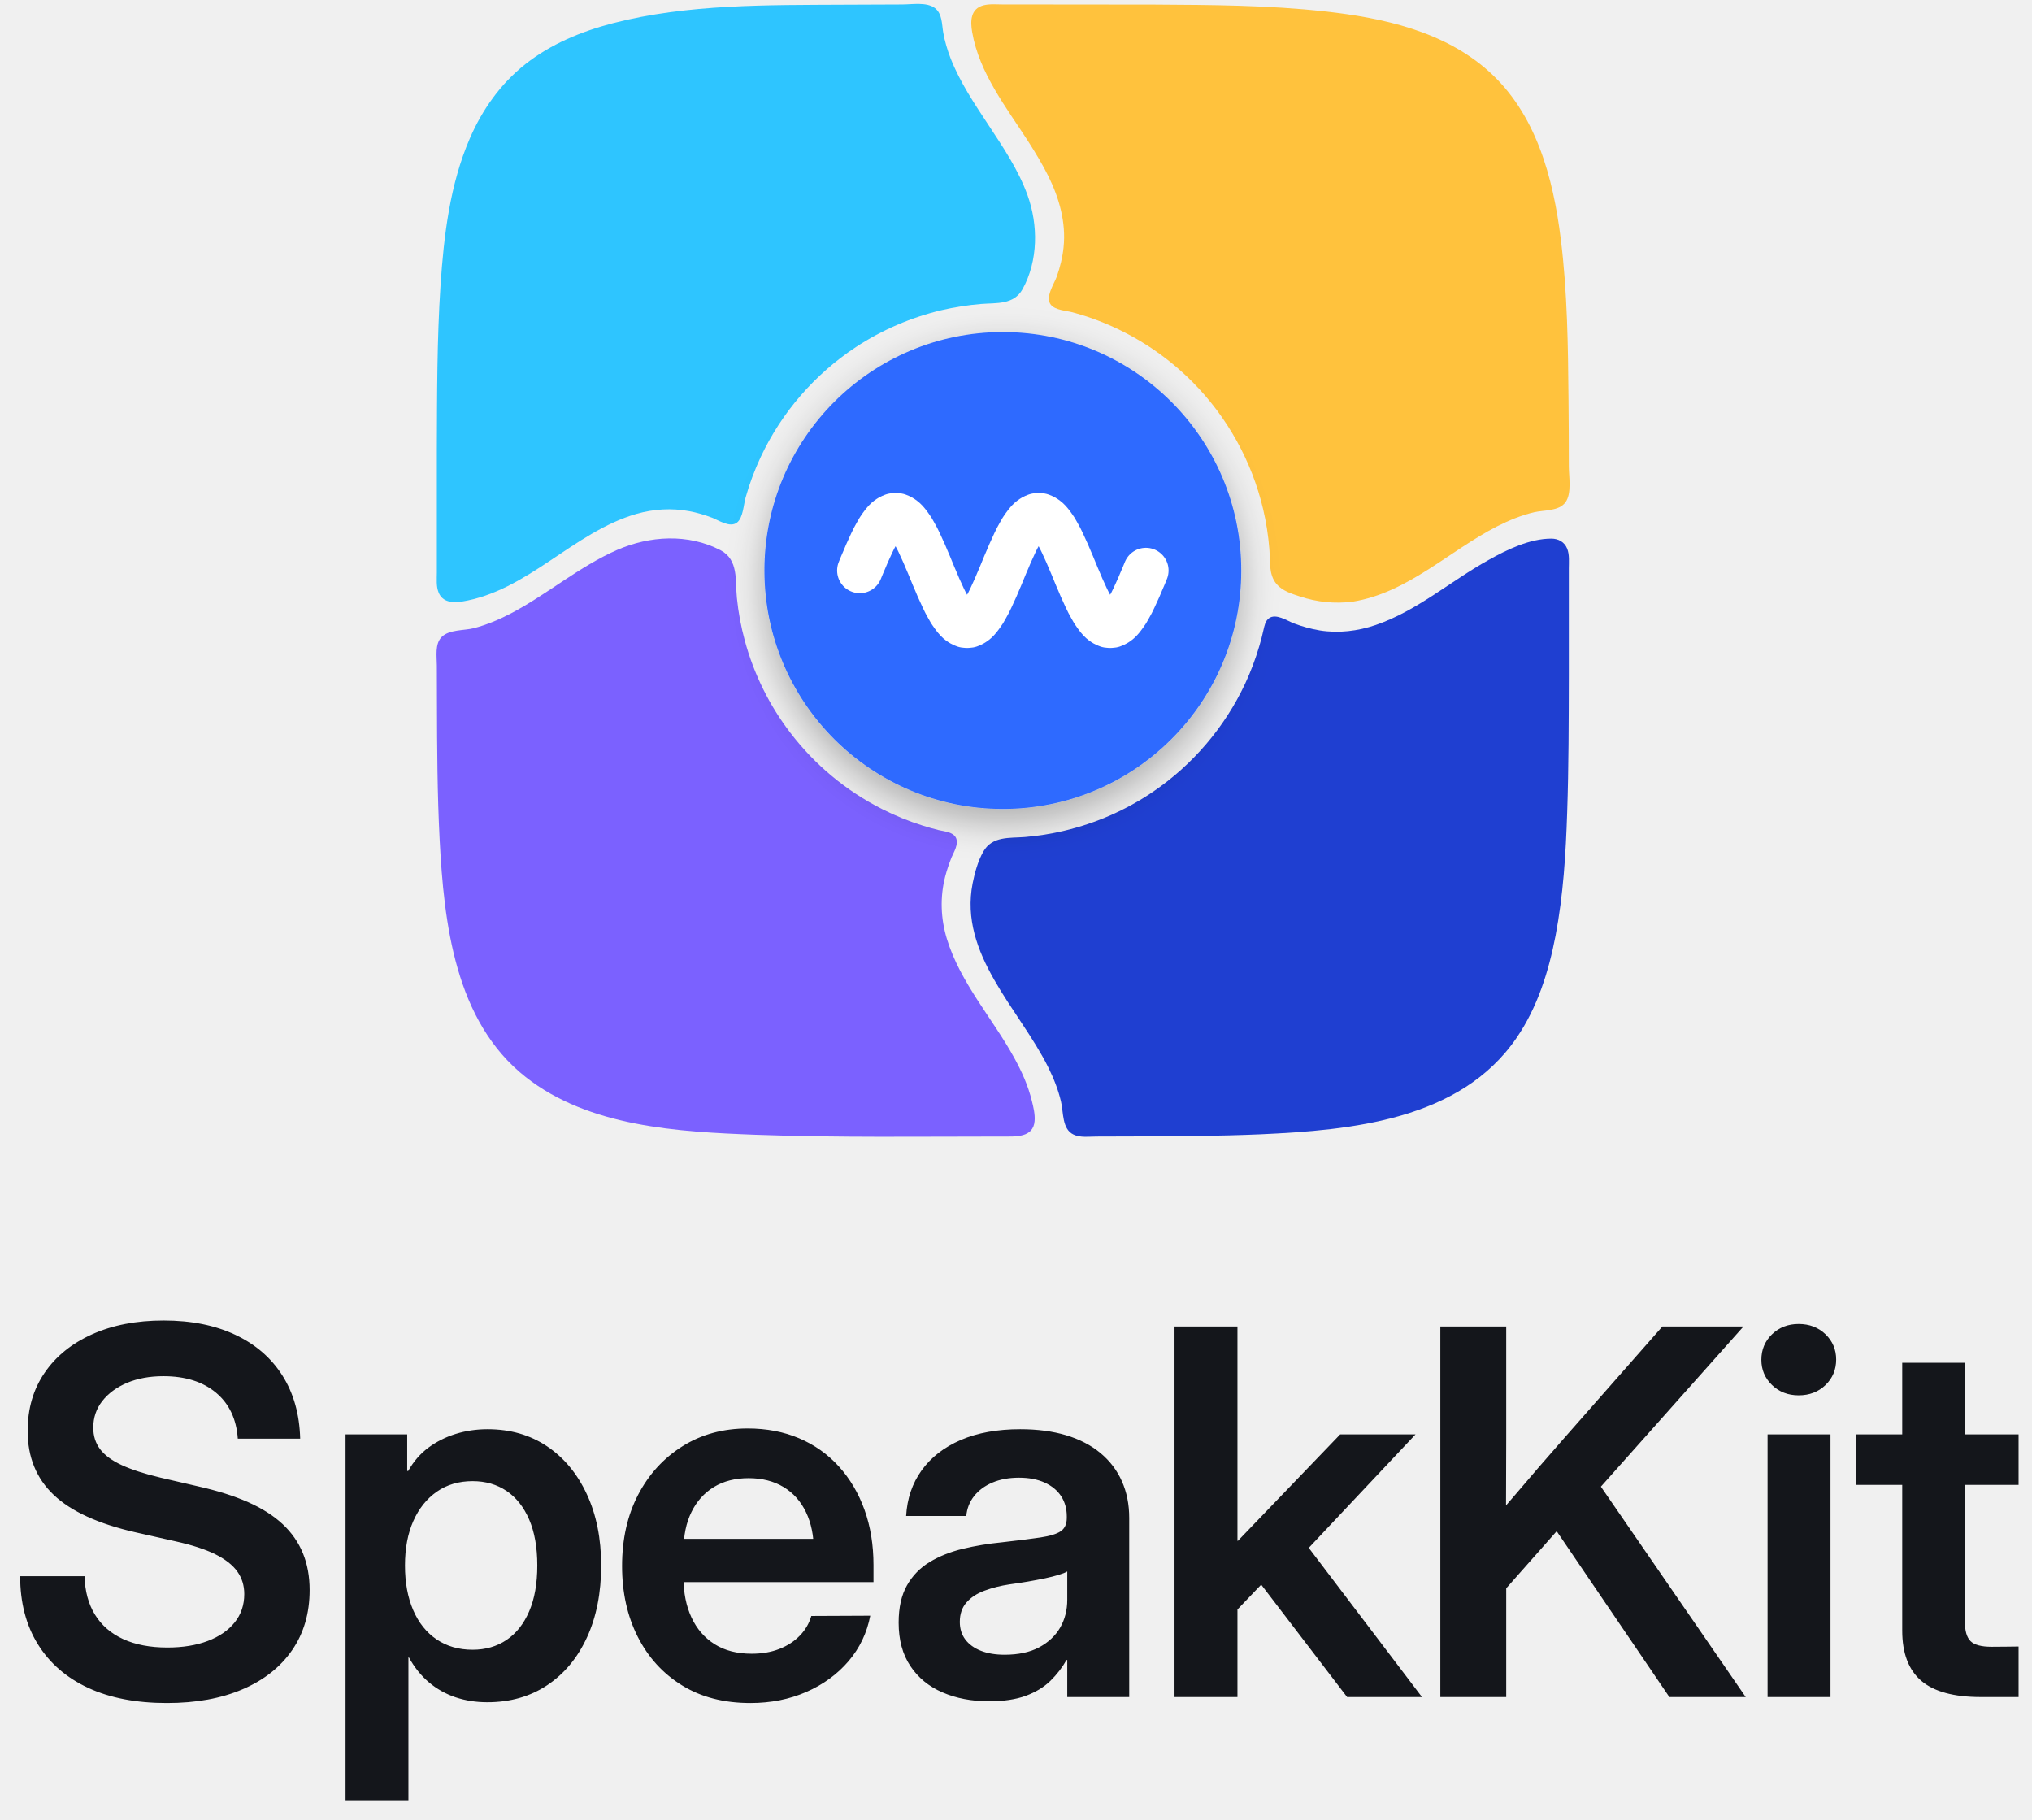
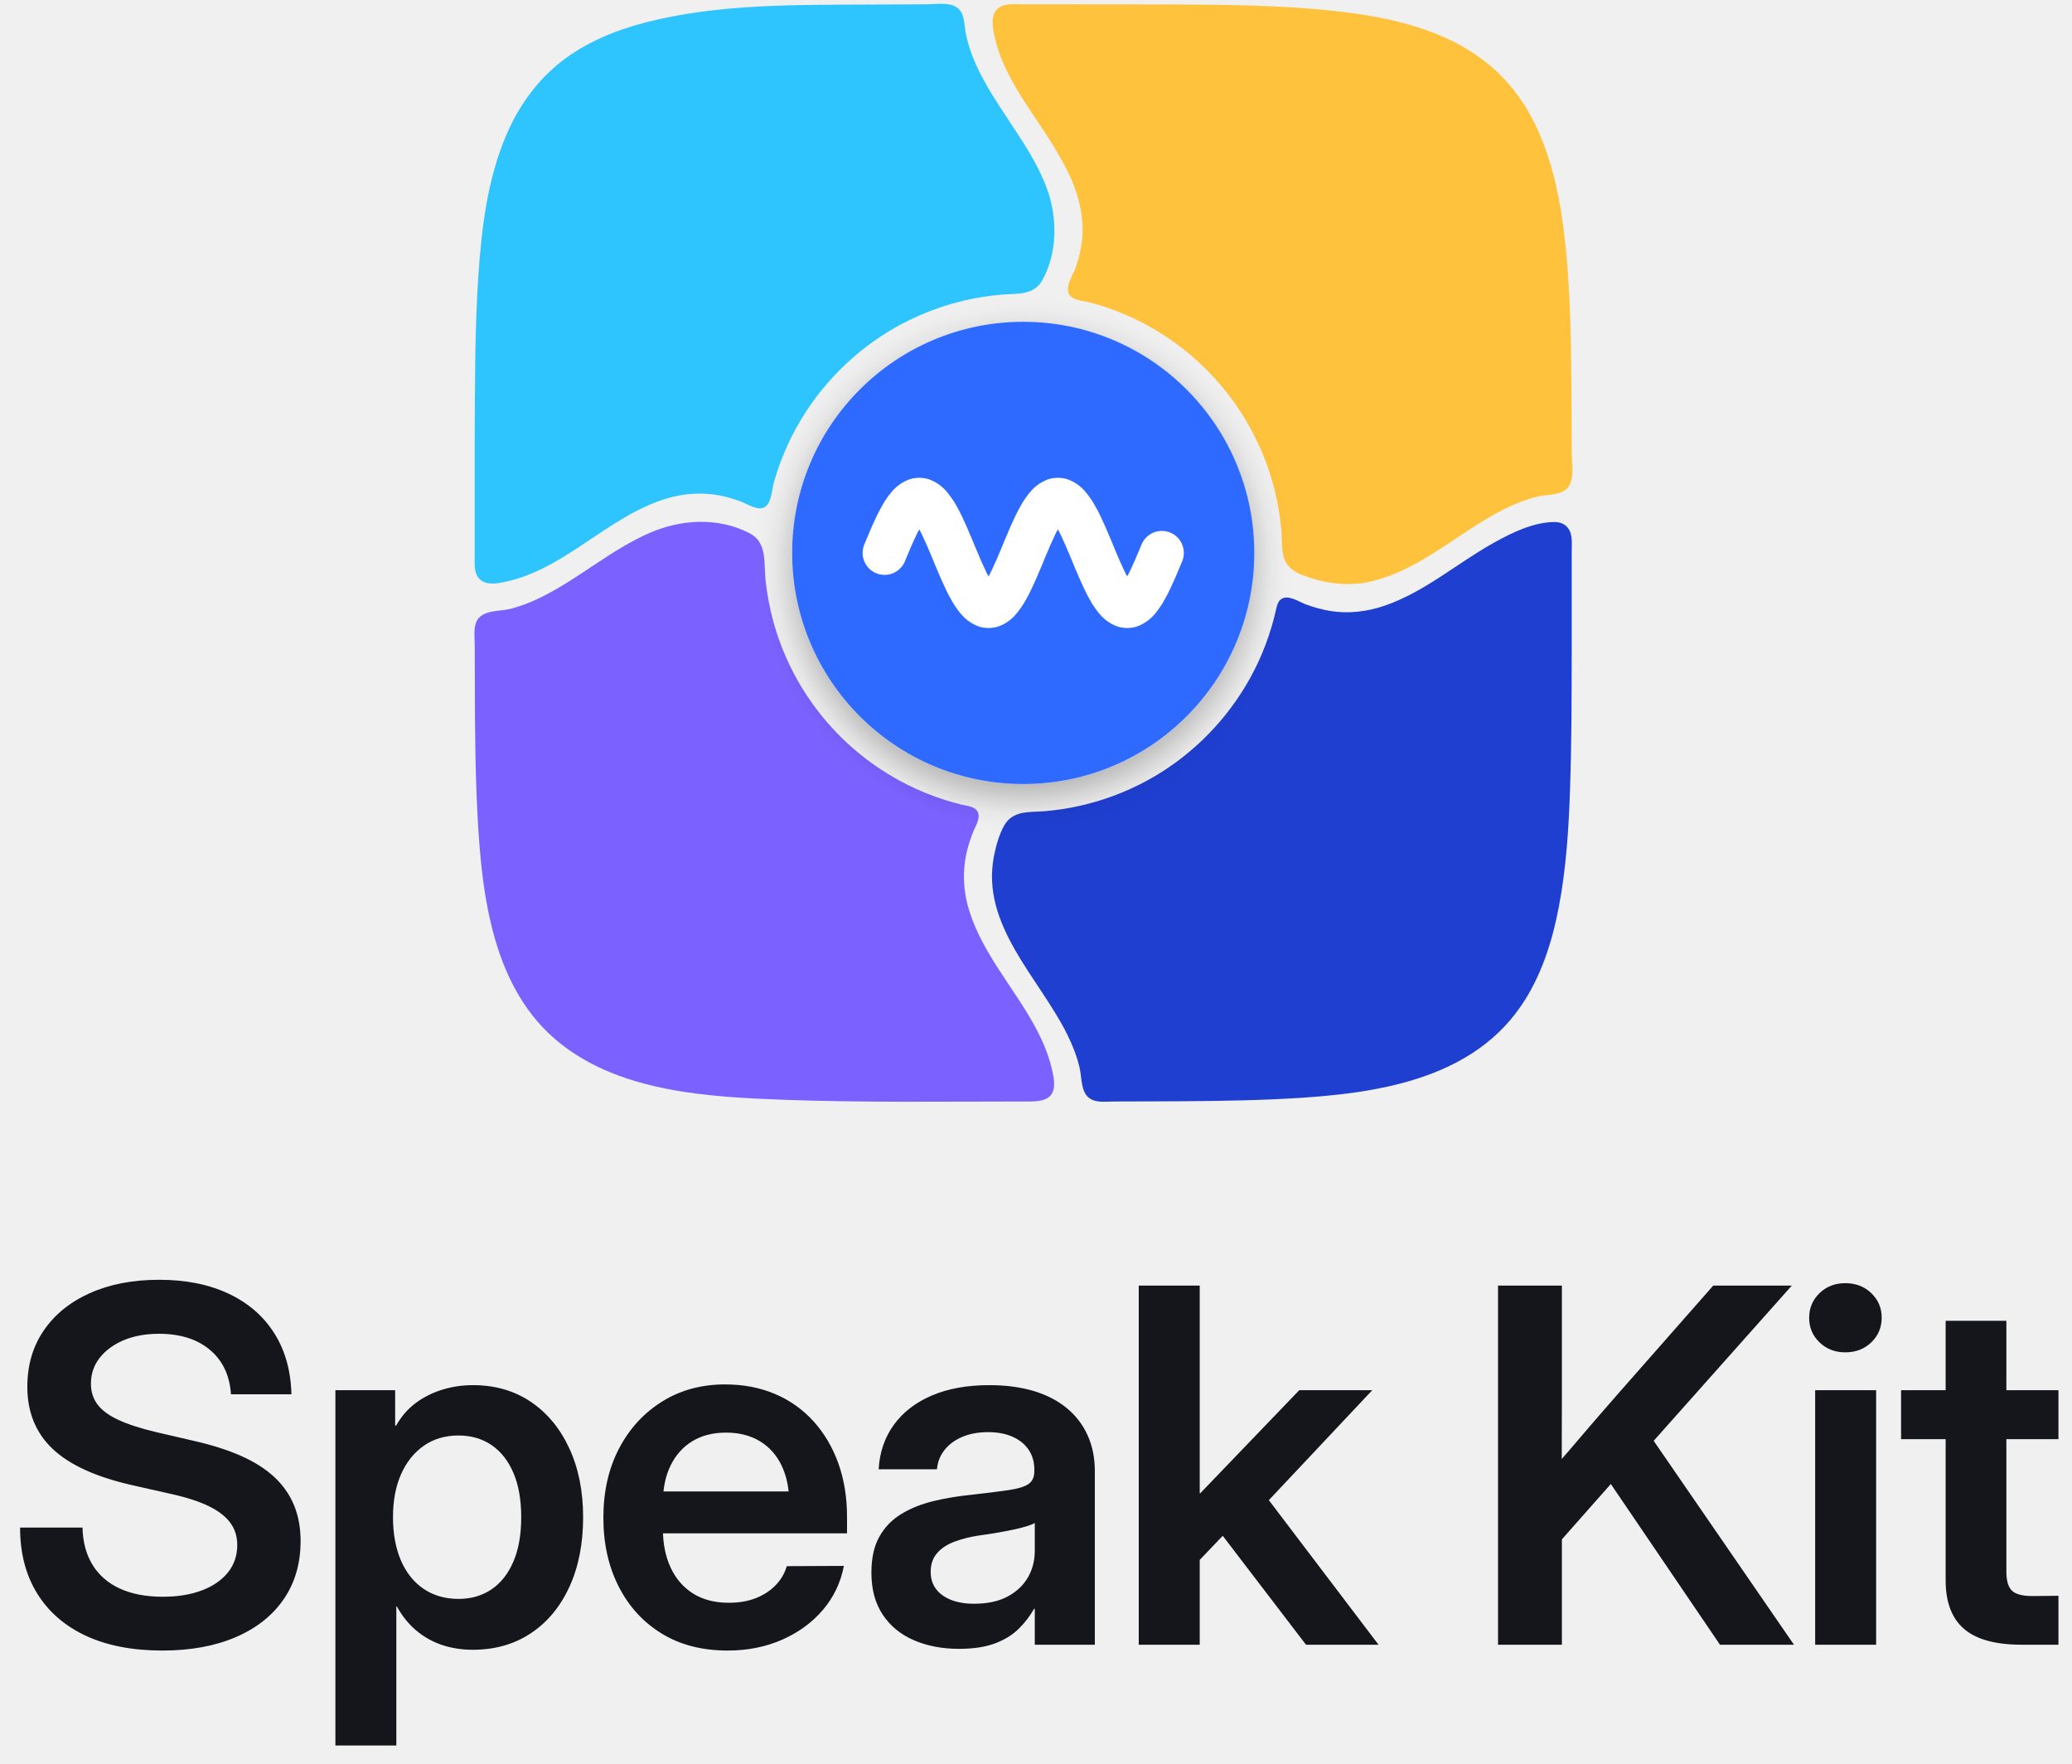
- <svg xmlns="http://www.w3.org/2000/svg" width="383" height="343" viewBox="0 0 382.24 343">
-   <g transform="translate(81.12 0) scale(0.21)">
+ <svg xmlns="http://www.w3.org/2000/svg" width="403" height="343" viewBox="0 0 402.03 343">
+   <g transform="translate(91.01 0) scale(0.21)">
    <defs>
      <filter id="hub-sh" x="-30%" y="-30%" width="160%" height="170%">
        <feDropShadow dx="0" dy="12" stdDeviation="16" flood-color="#06070A" flood-opacity="0.28" />
      </filter>
    </defs>
    <path d="M25.9 540C85.7 530.5 126.1 477.7 183.2 461.2C198.7 456.8 214.8 455.8 230.7 458.8C237.6 460.1 244.3 462.1 250.9 464.6C256.9 466.9 267.1 473.9 273.4 469C278.9 464.7 279.3 452.9 281.1 446.6C284.6 434.1 289.2 421.9 294.7 410.1C313.4 370.2 343.2 335.8 380.1 311.5C403.5 296.1 429.6 284.9 456.8 278.4C468.5 275.7 480.4 273.8 492.4 272.8C506.3 271.7 521.8 273.7 529.7 259.5C543.8 234 543.8 201.8 534.1 175C525.9 152.4 512.3 132.2 499.1 112.2C486.5 93.1 473.5 73.8 465.1 52.3C462.2 44.8 459.9 37.1 458.5 29.2C457.2 21.7 457.7 12.3 451 7.2C443.5 1.6 430.4 4 421.6 4C404.6 4 387.6 4.1 370.6 4.2C301.3 4.6 229.2 3.4 161.7 20.9C133.7 28.2 106.3 39.5 83.4 57.6C61.3 75.1 44.8 98.3 33.6 124.2C15.7 165.5 10.3 211.4 7.3 256C4.1 304.9 4.2 354 4 403C4 431 4 459 4 487C4 496 4 505 4 514C4 519.8 3.3 526.3 5.6 531.8C9.2 540.5 17.8 541 25.9 540Z" fill="#2EC5FF" />
    <path d="M825.9 540C875.3 532.1 912.3 494.6 955.4 472.5C966.1 467.1 977.3 462.4 989 459.7C997.8 457.7 1010.9 458.9 1016.9 450.9C1022.8 442.9 1020 427.9 1020 418.5C1020 398.5 1019.9 378.5 1019.7 358.5C1019.3 310.5 1018.7 262.3 1012.8 214.7C1006 159.7 990.7 101.9 947.8 63.7C907.7 27.9 852.8 15.9 800.8 10.2C750.1 4.6 698.9 4.4 647.9 4.1C613.9 4 579.9 4 545.9 4C534.9 4 523.9 4 512.9 4C507 4 500.6 3.3 494.9 4.7C482.9 7.7 482.7 18.9 484.5 29C490.9 65.7 515.2 96.5 534.9 127.1C541.3 137.2 547.6 147.5 552.9 158.2C562.7 178.1 568.8 199.7 566.5 221.9C565.6 230.9 563.4 239.7 560.4 248.2C558.1 254.7 549.7 266.8 555.1 273.5C559.1 278.4 568.9 278.8 574.6 280.3C584.3 282.9 593.8 286.1 603 289.9C632.7 302.1 659.8 320.2 682.3 342.9C713.4 374.2 735.5 414 745.6 456.9C748.4 468.6 750.2 480.5 751.2 492.5C752.1 503.1 750.3 515.5 757.7 524.2C762.9 530.3 771.2 532.9 778.6 535.3C794 540.4 809.8 542 825.9 540Z" fill="#FFC23D" />
    <path d="M512 1020C523.2 1020 539.3 1021.2 540.5 1006.1C541 1000.2 539.5 993.9 538.1 988.3C534.8 974.6 529 961.7 522.3 949.5C502.7 913.8 473.9 882.2 461.8 842.7C456.2 824.4 455.5 805.1 460.3 786.5C461.8 780.7 463.8 775 466 769.4C468.1 764.5 472.3 757.9 470.1 752.3C467.7 746.6 459.4 746.2 454.4 745C449.5 743.8 444.7 742.4 439.9 740.9C427.5 737 415.4 732.1 403.8 726.2C371.7 710 343.3 686.5 321.4 657.8C302.5 633.2 288.5 604.9 280.4 574.9C277 562.4 274.6 549.6 273.3 536.6C271.7 521.1 275 502.4 258.6 493.8C229.5 478.7 195 480.8 165.7 493.6C131.7 508.5 103.2 533.3 70.5 550.5C59.8 556.1 48.7 560.8 37.1 563.8C28.3 566 15.3 564.9 8.5 571.5C2 577.8 4 589.2 4 597.4C4 608.4 4 619.4 4.1 630.4C4.2 671.4 4.4 712.4 6.5 753.4C10.4 828.7 20.2 916.5 83.7 966.6C140.5 1011.4 220.6 1015.8 289.9 1018.4C363.9 1021.1 438 1020 512 1020Z" fill="#7B61FF" />
    <path d="M743.2 1018C824.9 1014.3 922.5 1005.3 973 931.6C991.8 904.2 1001.9 872 1008.1 839.7C1015 803.4 1017.3 766.2 1018.5 729.3C1019.9 688.3 1019.9 647.2 1020 606.2C1020 581.2 1020 556.2 1020 531.2C1020 524.2 1020 517.2 1020 510.2C1020 504.4 1020.7 497.9 1018.5 492.4C1016.1 486.4 1010.6 483.4 1004.3 483.4C984.8 483.4 964.5 493.3 947.9 502.6C914 521.4 883.8 548.2 846.7 560.9C830.6 566.4 813.4 568.5 796.5 565.8C788.6 564.5 780.8 562.3 773.3 559.5C767.3 557.2 757.1 550.2 750.8 554.9C747.5 557.3 746.8 561.8 745.9 565.5C744.8 570.4 743.6 575.3 742.1 580.1C738.7 591.6 734.5 602.8 729.4 613.7C711.1 652.7 682.3 686.5 646.6 710.7C622.6 727 595.6 738.8 567.4 745.5C555.7 748.3 543.8 750.2 531.8 751.2C518 752.3 502.4 750.2 494.4 764.4C489.6 772.9 486.8 783.2 484.9 792.7C472.4 856.6 526.7 905.4 552.7 957.8C557.6 967.7 561.7 977.9 564.2 988.7C566.5 998.2 565 1013.3 575.4 1018.2C581.5 1021.2 589.6 1020 596.2 1020C607.2 1020 618.2 1020 629.2 1019.9C667.2 1019.8 705.2 1019.6 743.2 1018Z" fill="#1F3FD1" />
    <path d="M298 512a214 214 0 1 0 428 0a214 214 0 1 0 -428 0Z" fill="#2F6BFF" filter="url(#hub-sh)" />
    <path d="M383.6 512L385.7 506.9L387.9 501.8L390 496.8L392.2 492L394.3 487.4L396.4 483.1L398.6 479.1L400.7 475.4L402.9 472.2L405 469.4L407.1 467L409.3 465.2L411.4 463.9L413.6 463L415.7 462.8L417.8 463L420 463.9L422.1 465.2L424.3 467L426.4 469.4L428.5 472.2L430.7 475.4L432.8 479.1L435 483.1L437.1 487.4L439.2 492L441.4 496.8L443.5 501.8L445.7 506.9L447.8 512L449.9 517.1L452.1 522.2L454.2 527.2L456.4 532L458.5 536.6L460.6 540.9L462.8 544.9L464.9 548.6L467.1 551.8L469.2 554.6L471.3 557L473.5 558.8L475.6 560.1L477.8 561L479.9 561.2L482 561L484.2 560.1L486.3 558.8L488.5 557L490.6 554.6L492.7 551.8L494.9 548.6L497 544.9L499.2 540.9L501.3 536.6L503.4 532L505.6 527.2L507.7 522.2L509.9 517.1L512 512L514.1 506.9L516.3 501.8L518.4 496.8L520.6 492L522.7 487.4L524.8 483.1L527 479.1L529.1 475.4L531.3 472.2L533.4 469.4L535.5 467L537.7 465.2L539.8 463.9L542 463L544.1 462.8L546.2 463L548.4 463.9L550.5 465.2L552.7 467L554.8 469.4L556.9 472.2L559.1 475.4L561.2 479.1L563.4 483.1L565.5 487.4L567.6 492L569.8 496.8L571.9 501.8L574.1 506.9L576.2 512L578.3 517.1L580.5 522.2L582.6 527.2L584.8 532L586.9 536.6L589 540.9L591.2 544.9L593.3 548.6L595.5 551.8L597.6 554.6L599.7 557L601.9 558.8L604 560.1L606.2 561L608.3 561.2L610.4 561L612.6 560.1L614.7 558.8L616.9 557L619 554.6L621.1 551.8L623.3 548.6L625.4 544.9L627.6 540.9L629.7 536.6L631.8 532L634 527.2L636.1 522.2L638.3 517.1L640.4 512" fill="none" stroke="#FFFFFF" stroke-width="40.7" stroke-linecap="round" stroke-linejoin="round" />
  </g>
  <g transform="translate(0 319.84)">
-     <path d="M31.08 1.13Q22.41 1.13 16.24 -1.73Q10.08 -4.59 6.75 -9.96Q3.42 -15.33 3.42 -22.78L15.56 -22.78Q15.66 -18.56 17.51 -15.54Q19.36 -12.52 22.83 -10.92Q26.3 -9.33 31.17 -9.33Q35.53 -9.33 38.79 -10.57Q42.05 -11.81 43.85 -14.06Q45.66 -16.31 45.66 -19.41Q45.66 -21.84 44.34 -23.67Q43.03 -25.5 40.2 -26.91Q37.36 -28.31 32.72 -29.34L25.22 -31.03Q14.67 -33.42 9.75 -38.09Q4.83 -42.75 4.83 -50.16Q4.83 -56.44 8.02 -61.1Q11.2 -65.77 16.99 -68.37Q22.78 -70.97 30.47 -70.97Q38.25 -70.97 43.97 -68.27Q49.69 -65.58 52.85 -60.59Q56.02 -55.59 56.2 -48.7L44.44 -48.7Q44.06 -54.23 40.34 -57.35Q36.61 -60.47 30.42 -60.47Q26.58 -60.47 23.6 -59.23Q20.63 -57.98 18.91 -55.8Q17.2 -53.62 17.2 -50.77Q17.2 -48.42 18.49 -46.71Q19.78 -45 22.57 -43.71Q25.36 -42.42 29.91 -41.34L36.98 -39.7Q42.42 -38.48 46.38 -36.73Q50.34 -34.97 52.9 -32.58Q55.45 -30.19 56.72 -27.09Q57.98 -24 57.98 -20.16Q57.98 -13.64 54.7 -8.86Q51.42 -4.08 45.38 -1.48Q39.33 1.13 31.08 1.13ZM64.75 19.59L64.75 -49.5L76.37 -49.5L76.37 -42.61L76.56 -42.61Q78.06 -45.28 80.35 -46.99Q82.65 -48.7 85.51 -49.59Q88.37 -50.48 91.51 -50.48Q97.93 -50.48 102.74 -47.25Q107.54 -44.02 110.24 -38.2Q112.93 -32.39 112.93 -24.8Q112.93 -17.06 110.26 -11.25Q107.59 -5.44 102.76 -2.23Q97.93 0.98 91.46 0.98Q88.28 0.98 85.49 0.05Q82.7 -0.89 80.47 -2.77Q78.25 -4.64 76.7 -7.45L76.6 -7.45L76.6 19.59ZM88.7 -8.91Q92.35 -8.91 95.1 -10.76Q97.84 -12.61 99.36 -16.15Q100.89 -19.69 100.89 -24.8Q100.89 -29.91 99.36 -33.45Q97.84 -36.98 95.1 -38.84Q92.35 -40.69 88.7 -40.69Q84.81 -40.69 81.95 -38.7Q79.09 -36.7 77.52 -33.16Q75.95 -29.62 75.95 -24.8Q75.95 -19.97 77.5 -16.38Q79.04 -12.8 81.93 -10.85Q84.81 -8.91 88.7 -8.91ZM141.06 1.13Q133.56 1.13 128.17 -2.2Q122.77 -5.53 119.82 -11.37Q116.87 -17.2 116.87 -24.7Q116.87 -32.3 119.89 -38.11Q122.92 -43.92 128.26 -47.27Q133.6 -50.62 140.54 -50.62Q145.88 -50.62 150.24 -48.77Q154.6 -46.92 157.74 -43.45Q160.88 -39.98 162.57 -35.27Q164.26 -30.56 164.26 -24.89L164.26 -21.66L121.56 -21.66L121.56 -29.81L158.35 -29.81L153.01 -27.66Q153.01 -31.78 151.53 -34.85Q150.06 -37.92 147.29 -39.59Q144.52 -41.25 140.73 -41.25Q136.93 -41.25 134.19 -39.59Q131.45 -37.92 129.95 -34.87Q128.45 -31.83 128.45 -27.61L128.45 -22.5Q128.45 -18.23 129.95 -15Q131.45 -11.77 134.31 -9.96Q137.17 -8.16 141.29 -8.16Q144.24 -8.16 146.54 -9.07Q148.84 -9.98 150.38 -11.58Q151.93 -13.17 152.54 -15.28L163.65 -15.33Q162.71 -10.45 159.55 -6.75Q156.38 -3.05 151.6 -0.96Q146.82 1.13 141.06 1.13ZM186.06 0.8Q181.14 0.8 177.28 -0.87Q173.41 -2.53 171.21 -5.84Q169 -9.14 169 -14.02Q169 -18.28 170.57 -21.05Q172.14 -23.81 174.86 -25.45Q177.58 -27.09 181.1 -27.94Q184.61 -28.78 188.46 -29.16Q193 -29.67 195.7 -30.07Q198.39 -30.47 199.54 -31.24Q200.69 -32.02 200.69 -33.75L200.69 -34.08Q200.69 -36.19 199.64 -37.83Q198.58 -39.47 196.54 -40.41Q194.5 -41.34 191.69 -41.34Q188.83 -41.34 186.65 -40.41Q184.47 -39.47 183.21 -37.85Q181.94 -36.23 181.75 -34.12L170.41 -34.12Q170.69 -39.05 173.34 -42.73Q175.99 -46.41 180.72 -48.45Q185.46 -50.48 191.92 -50.48Q196.75 -50.48 200.57 -49.34Q204.39 -48.19 207.04 -45.98Q209.69 -43.78 211.07 -40.69Q212.46 -37.59 212.46 -33.75L212.46 0L200.78 0L200.78 -6.98L200.64 -6.98Q199.42 -4.83 197.6 -3.05Q195.77 -1.27 192.96 -0.23Q190.14 0.8 186.06 0.8ZM188.97 -7.97Q192.86 -7.97 195.49 -9.37Q198.11 -10.78 199.45 -13.1Q200.78 -15.42 200.78 -18.33L200.78 -23.67Q200.22 -23.34 199.14 -23.02Q198.06 -22.69 196.61 -22.38Q195.16 -22.08 193.4 -21.77Q191.64 -21.47 189.86 -21.23Q187.38 -20.86 185.22 -20.06Q183.06 -19.27 181.8 -17.84Q180.53 -16.41 180.53 -14.16Q180.53 -12.23 181.56 -10.85Q182.6 -9.47 184.49 -8.72Q186.39 -7.97 188.97 -7.97ZM231.83 -15.42L231.83 -29.44L232.95 -29.44L252.22 -49.5L266.42 -49.5L243.45 -25.08L241.06 -25.08ZM221 0L221 -69.84L232.86 -69.84L232.86 0ZM253.53 0L236.37 -22.45L244.34 -30.7L267.64 0ZM279.91 -16.41L279.91 -32.02Q282.35 -34.78 284.76 -37.59Q287.17 -40.41 289.56 -43.2Q291.96 -45.98 294.44 -48.8L312.96 -69.84L328.24 -69.84L298.61 -36.56L297.72 -36.56ZM271.1 0L271.1 -69.84L283.52 -69.84L283.52 -48.84L283.47 -32.16L283.52 -26.2L283.52 0ZM314.27 0L291.81 -33.05L299.36 -42.56L328.66 0ZM332.78 0L332.78 -49.5L344.64 -49.5L344.64 0ZM338.64 -56.86Q335.64 -56.86 333.62 -58.8Q331.61 -60.75 331.61 -63.56Q331.61 -66.42 333.62 -68.37Q335.64 -70.31 338.64 -70.31Q341.68 -70.31 343.7 -68.37Q345.71 -66.42 345.71 -63.61Q345.71 -60.75 343.7 -58.8Q341.68 -56.86 338.64 -56.86ZM380.09 -49.5L380.09 -39.98L349.49 -39.98L349.49 -49.5ZM358.16 -63L369.97 -63L369.97 -14.2Q369.97 -11.58 371.05 -10.52Q372.13 -9.47 374.99 -9.47Q376.16 -9.47 377.66 -9.49Q379.16 -9.52 380.09 -9.52L380.09 0Q378.83 0 376.84 0Q374.84 0 372.97 0Q365.33 0 361.74 -3.07Q358.16 -6.14 358.16 -12.52Z" fill="#14161B" />
+     <path d="M31.08 1.13Q22.41 1.13 16.24 -1.73Q10.08 -4.59 6.75 -9.96Q3.42 -15.33 3.42 -22.78L15.56 -22.78Q15.66 -18.56 17.51 -15.54Q19.36 -12.52 22.83 -10.92Q26.3 -9.33 31.17 -9.33Q35.53 -9.33 38.79 -10.57Q42.05 -11.81 43.85 -14.06Q45.66 -16.31 45.66 -19.41Q45.66 -21.84 44.34 -23.67Q43.03 -25.5 40.2 -26.91Q37.36 -28.31 32.72 -29.34L25.22 -31.03Q14.67 -33.42 9.75 -38.09Q4.83 -42.75 4.83 -50.16Q4.83 -56.44 8.02 -61.1Q11.2 -65.77 16.99 -68.37Q22.78 -70.97 30.47 -70.97Q38.25 -70.97 43.97 -68.27Q49.69 -65.58 52.85 -60.59Q56.02 -55.59 56.2 -48.7L44.44 -48.7Q44.06 -54.23 40.34 -57.35Q36.61 -60.47 30.42 -60.47Q26.58 -60.47 23.6 -59.23Q20.63 -57.98 18.91 -55.8Q17.2 -53.62 17.2 -50.77Q17.2 -48.42 18.49 -46.71Q19.78 -45 22.57 -43.71Q25.36 -42.42 29.91 -41.34L36.98 -39.7Q42.42 -38.48 46.38 -36.73Q50.34 -34.97 52.9 -32.58Q55.45 -30.19 56.72 -27.09Q57.98 -24 57.98 -20.16Q57.98 -13.64 54.7 -8.86Q51.42 -4.08 45.38 -1.48Q39.33 1.13 31.08 1.13ZM64.75 19.59L64.75 -49.5L76.37 -49.5L76.37 -42.61L76.56 -42.61Q78.06 -45.28 80.35 -46.99Q82.65 -48.7 85.51 -49.59Q88.37 -50.48 91.51 -50.48Q97.93 -50.48 102.74 -47.25Q107.54 -44.02 110.24 -38.2Q112.93 -32.39 112.93 -24.8Q112.93 -17.06 110.26 -11.25Q107.59 -5.44 102.76 -2.23Q97.93 0.98 91.46 0.98Q88.28 0.98 85.49 0.05Q82.7 -0.89 80.47 -2.77Q78.25 -4.64 76.7 -7.45L76.6 -7.45L76.6 19.59ZM88.7 -8.91Q92.35 -8.91 95.1 -10.76Q97.84 -12.61 99.36 -16.15Q100.89 -19.69 100.89 -24.8Q100.89 -29.91 99.36 -33.45Q97.84 -36.98 95.1 -38.84Q92.35 -40.69 88.7 -40.69Q84.81 -40.69 81.95 -38.7Q79.09 -36.7 77.52 -33.16Q75.95 -29.62 75.95 -24.8Q75.95 -19.97 77.5 -16.38Q79.04 -12.8 81.93 -10.85Q84.81 -8.91 88.7 -8.91ZM141.06 1.13Q133.56 1.13 128.17 -2.2Q122.77 -5.53 119.82 -11.37Q116.87 -17.2 116.87 -24.7Q116.87 -32.3 119.89 -38.11Q122.92 -43.92 128.26 -47.27Q133.6 -50.62 140.54 -50.62Q145.88 -50.62 150.24 -48.77Q154.6 -46.92 157.74 -43.45Q160.88 -39.98 162.57 -35.27Q164.26 -30.56 164.26 -24.89L164.26 -21.66L121.56 -21.66L121.56 -29.81L158.35 -29.81L153.01 -27.66Q153.01 -31.78 151.53 -34.85Q150.06 -37.92 147.29 -39.59Q144.52 -41.25 140.73 -41.25Q136.93 -41.25 134.19 -39.59Q131.45 -37.92 129.95 -34.87Q128.45 -31.83 128.45 -27.61L128.45 -22.5Q128.45 -18.23 129.95 -15Q131.45 -11.77 134.31 -9.96Q137.17 -8.16 141.29 -8.16Q144.24 -8.16 146.54 -9.07Q148.84 -9.98 150.38 -11.58Q151.93 -13.17 152.54 -15.28L163.65 -15.33Q162.71 -10.45 159.55 -6.75Q156.38 -3.05 151.6 -0.96Q146.82 1.13 141.06 1.13ZM186.06 0.8Q181.14 0.8 177.28 -0.87Q173.41 -2.53 171.21 -5.84Q169 -9.14 169 -14.02Q169 -18.28 170.57 -21.05Q172.14 -23.81 174.86 -25.45Q177.58 -27.09 181.1 -27.94Q184.61 -28.78 188.46 -29.16Q193 -29.67 195.7 -30.07Q198.39 -30.47 199.54 -31.24Q200.69 -32.02 200.69 -33.75L200.69 -34.08Q200.69 -36.19 199.64 -37.83Q198.58 -39.47 196.54 -40.41Q194.5 -41.34 191.69 -41.34Q188.83 -41.34 186.65 -40.41Q184.47 -39.47 183.21 -37.85Q181.94 -36.23 181.75 -34.12L170.41 -34.12Q170.69 -39.05 173.34 -42.73Q175.99 -46.41 180.72 -48.45Q185.46 -50.48 191.92 -50.48Q196.75 -50.48 200.57 -49.34Q204.39 -48.19 207.04 -45.98Q209.69 -43.78 211.07 -40.69Q212.46 -37.59 212.46 -33.75L212.46 0L200.78 0L200.78 -6.98L200.64 -6.98Q199.42 -4.83 197.6 -3.05Q195.77 -1.27 192.96 -0.23Q190.14 0.8 186.06 0.8ZM188.97 -7.97Q192.86 -7.97 195.49 -9.37Q198.11 -10.78 199.45 -13.1Q200.78 -15.42 200.78 -18.33L200.78 -23.67Q200.22 -23.34 199.14 -23.02Q198.06 -22.69 196.61 -22.38Q195.16 -22.08 193.4 -21.77Q191.64 -21.47 189.86 -21.23Q187.38 -20.86 185.22 -20.06Q183.06 -19.27 181.8 -17.84Q180.53 -16.41 180.53 -14.16Q180.53 -12.23 181.56 -10.85Q182.6 -9.47 184.49 -8.72Q186.39 -7.97 188.97 -7.97ZM231.83 -15.42L231.83 -29.44L232.95 -29.44L252.22 -49.5L266.42 -49.5L243.45 -25.08L241.06 -25.08ZM221 0L221 -69.84L232.86 -69.84L232.86 0ZM253.53 0L236.37 -22.45L244.34 -30.7L267.64 0ZM299.69 -16.41L299.69 -32.02Q302.13 -34.78 304.55 -37.59Q306.96 -40.41 309.35 -43.2Q311.74 -45.98 314.22 -48.8L332.74 -69.84L348.02 -69.84L318.4 -36.56L317.51 -36.56ZM290.88 0L290.88 -69.84L303.3 -69.84L303.3 -48.84L303.26 -32.16L303.3 -26.2L303.3 0ZM334.05 0L311.6 -33.05L319.15 -42.56L348.44 0ZM352.56 0L352.56 -49.5L364.42 -49.5L364.42 0ZM358.42 -56.86Q355.42 -56.86 353.41 -58.8Q351.39 -60.75 351.39 -63.56Q351.39 -66.42 353.41 -68.37Q355.42 -70.31 358.42 -70.31Q361.47 -70.31 363.48 -68.37Q365.5 -66.42 365.5 -63.61Q365.5 -60.75 363.48 -58.8Q361.47 -56.86 358.42 -56.86ZM399.88 -49.5L399.88 -39.98L369.27 -39.98L369.27 -49.5ZM377.94 -63L389.75 -63L389.75 -14.2Q389.75 -11.58 390.83 -10.52Q391.91 -9.47 394.77 -9.47Q395.94 -9.47 397.44 -9.49Q398.94 -9.52 399.88 -9.52L399.88 0Q398.61 0 396.62 0Q394.63 0 392.75 0Q385.11 0 381.53 -3.07Q377.94 -6.14 377.94 -12.52Z" fill="#14161B" />
  </g>
</svg>
